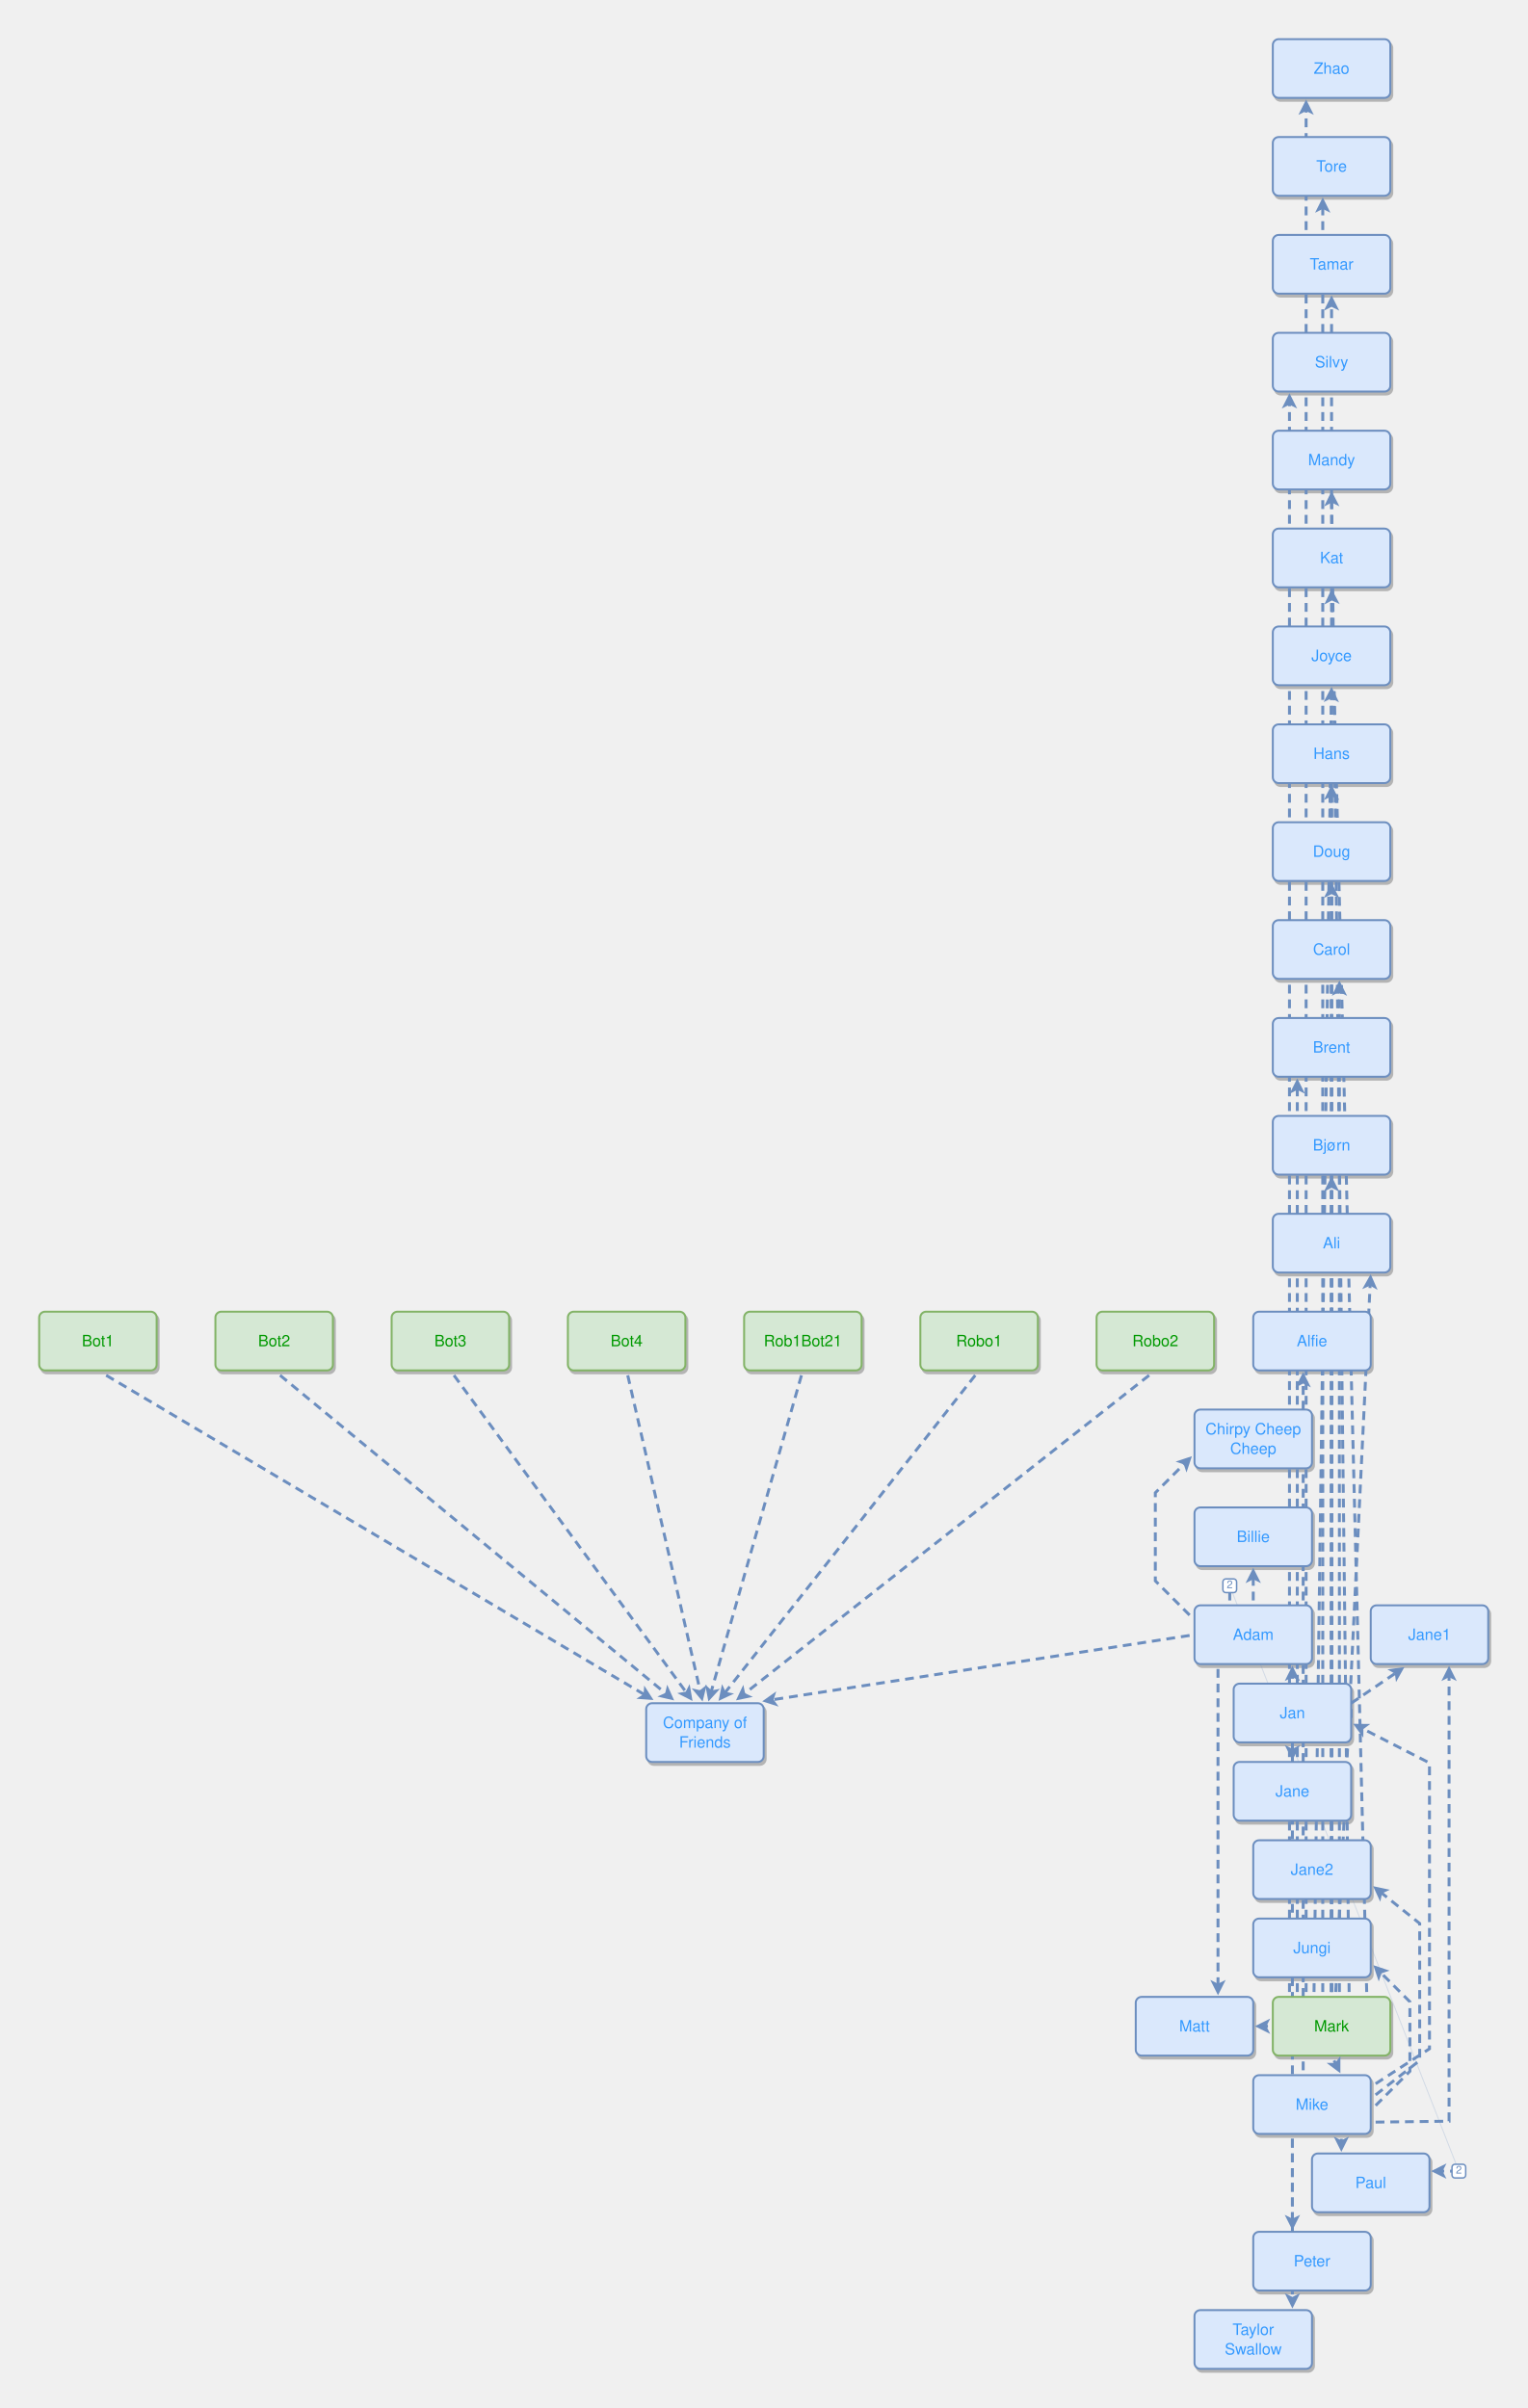
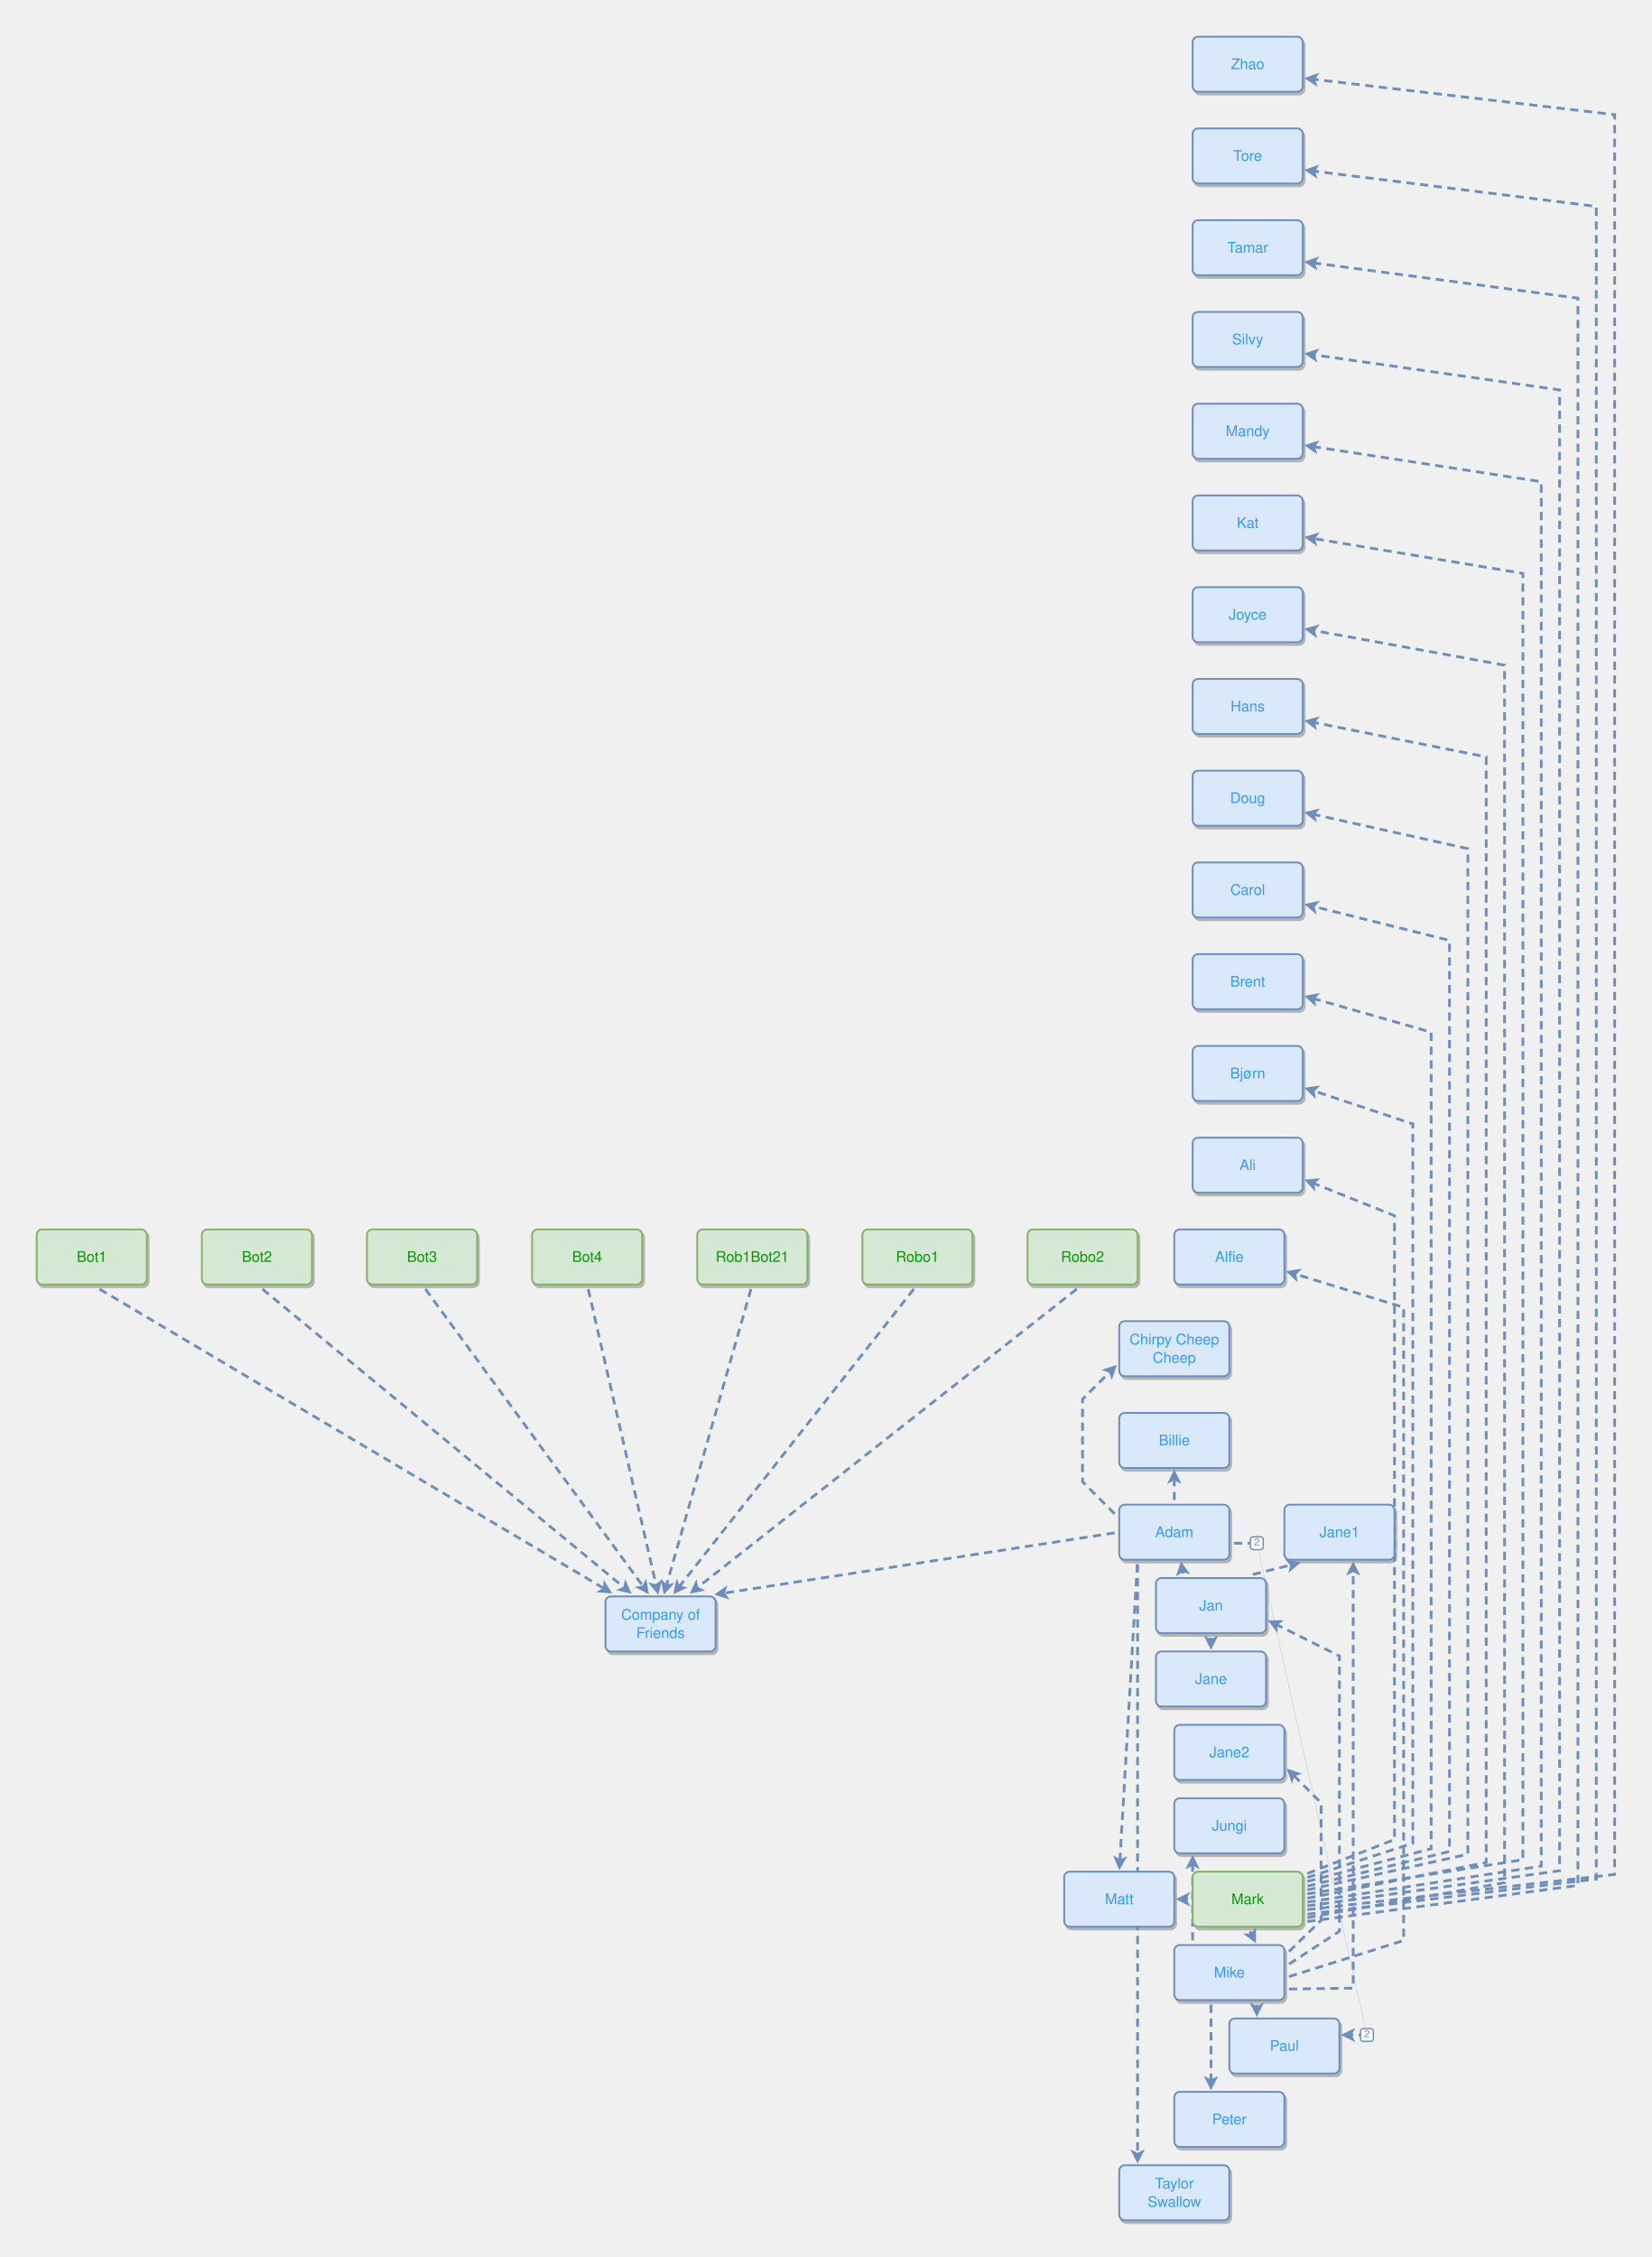
- <svg xmlns="http://www.w3.org/2000/svg" width="1560" height="2460" viewBox="0 0 1560 2460">
+ <svg xmlns="http://www.w3.org/2000/svg" width="1800" height="2460" viewBox="0 0 1800 2460">
  <defs>
  </defs>
  <g id="container-shells">
  </g>
  <g id="node-shadows">
    <rect x="1220" y="1640" width="120" height="60" rx="6" ry="6" fill="#000000" stroke="#000000" stroke-width="2" opacity="0.25" transform="translate(2,3)" />
    <rect x="1300" y="1040" width="120" height="60" rx="6" ry="6" fill="#000000" stroke="#000000" stroke-width="2" opacity="0.25" transform="translate(2,3)" />
    <rect x="1300" y="940" width="120" height="60" rx="6" ry="6" fill="#000000" stroke="#000000" stroke-width="2" opacity="0.25" transform="translate(2,3)" />
    <rect x="1220" y="1440" width="120" height="60" rx="6" ry="6" fill="#000000" stroke="#000000" stroke-width="2" opacity="0.25" transform="translate(2,3)" />
    <rect x="660" y="1740" width="120" height="60" rx="6" ry="6" fill="#000000" stroke="#000000" stroke-width="2" opacity="0.25" transform="translate(2,3)" />
    <rect x="1300" y="840" width="120" height="60" rx="6" ry="6" fill="#000000" stroke="#000000" stroke-width="2" opacity="0.25" transform="translate(2,3)" />
    <rect x="1300" y="740" width="120" height="60" rx="6" ry="6" fill="#000000" stroke="#000000" stroke-width="2" opacity="0.25" transform="translate(2,3)" />
    <rect x="1260" y="1720" width="120" height="60" rx="6" ry="6" fill="#000000" stroke="#000000" stroke-width="2" opacity="0.25" transform="translate(2,3)" />
    <rect x="1260" y="1800" width="120" height="60" rx="6" ry="6" fill="#000000" stroke="#000000" stroke-width="2" opacity="0.25" transform="translate(2,3)" />
    <rect x="1400" y="1640" width="120" height="60" rx="6" ry="6" fill="#000000" stroke="#000000" stroke-width="2" opacity="0.25" transform="translate(2,3)" />
    <rect x="1280" y="1880" width="120" height="60" rx="6" ry="6" fill="#000000" stroke="#000000" stroke-width="2" opacity="0.25" transform="translate(2,3)" />
    <rect x="1280" y="1340" width="120" height="60" rx="6" ry="6" fill="#000000" stroke="#000000" stroke-width="2" opacity="0.25" transform="translate(2,3)" />
    <rect x="1300" y="640" width="120" height="60" rx="6" ry="6" fill="#000000" stroke="#000000" stroke-width="2" opacity="0.25" transform="translate(2,3)" />
    <rect x="1280" y="1960" width="120" height="60" rx="6" ry="6" fill="#000000" stroke="#000000" stroke-width="2" opacity="0.25" transform="translate(2,3)" />
    <rect x="1300" y="540" width="120" height="60" rx="6" ry="6" fill="#000000" stroke="#000000" stroke-width="2" opacity="0.25" transform="translate(2,3)" />
    <rect x="1300" y="440" width="120" height="60" rx="6" ry="6" fill="#000000" stroke="#000000" stroke-width="2" opacity="0.25" transform="translate(2,3)" />
    <rect x="1300" y="2040" width="120" height="60" rx="6" ry="6" fill="#000000" stroke="#000000" stroke-width="2" opacity="0.25" transform="translate(2,3)" />
    <rect x="1160" y="2040" width="120" height="60" rx="6" ry="6" fill="#000000" stroke="#000000" stroke-width="2" opacity="0.25" transform="translate(2,3)" />
    <rect x="1280" y="2120" width="120" height="60" rx="6" ry="6" fill="#000000" stroke="#000000" stroke-width="2" opacity="0.25" transform="translate(2,3)" />
    <rect x="1340" y="2200" width="120" height="60" rx="6" ry="6" fill="#000000" stroke="#000000" stroke-width="2" opacity="0.25" transform="translate(2,3)" />
    <rect x="1280" y="2280" width="120" height="60" rx="6" ry="6" fill="#000000" stroke="#000000" stroke-width="2" opacity="0.25" transform="translate(2,3)" />
    <rect x="760" y="1340" width="120" height="60" rx="6" ry="6" fill="#000000" stroke="#000000" stroke-width="2" opacity="0.25" transform="translate(2,3)" />
    <rect x="1300" y="1240" width="120" height="60" rx="6" ry="6" fill="#000000" stroke="#000000" stroke-width="2" opacity="0.25" transform="translate(2,3)" />
    <rect x="940" y="1340" width="120" height="60" rx="6" ry="6" fill="#000000" stroke="#000000" stroke-width="2" opacity="0.25" transform="translate(2,3)" />
    <rect x="1120" y="1340" width="120" height="60" rx="6" ry="6" fill="#000000" stroke="#000000" stroke-width="2" opacity="0.25" transform="translate(2,3)" />
    <rect x="1300" y="340" width="120" height="60" rx="6" ry="6" fill="#000000" stroke="#000000" stroke-width="2" opacity="0.25" transform="translate(2,3)" />
    <rect x="1300" y="240" width="120" height="60" rx="6" ry="6" fill="#000000" stroke="#000000" stroke-width="2" opacity="0.25" transform="translate(2,3)" />
    <rect x="1220" y="2360" width="120" height="60" rx="6" ry="6" fill="#000000" stroke="#000000" stroke-width="2" opacity="0.25" transform="translate(2,3)" />
    <rect x="1300" y="140" width="120" height="60" rx="6" ry="6" fill="#000000" stroke="#000000" stroke-width="2" opacity="0.25" transform="translate(2,3)" />
    <rect x="1300" y="40" width="120" height="60" rx="6" ry="6" fill="#000000" stroke="#000000" stroke-width="2" opacity="0.25" transform="translate(2,3)" />
    <rect x="1220" y="1540" width="120" height="60" rx="6" ry="6" fill="#000000" stroke="#000000" stroke-width="2" opacity="0.25" transform="translate(2,3)" />
    <rect x="1300" y="1140" width="120" height="60" rx="6" ry="6" fill="#000000" stroke="#000000" stroke-width="2" opacity="0.25" transform="translate(2,3)" />
    <rect x="40" y="1340" width="120" height="60" rx="6" ry="6" fill="#000000" stroke="#000000" stroke-width="2" opacity="0.25" transform="translate(2,3)" />
    <rect x="220" y="1340" width="120" height="60" rx="6" ry="6" fill="#000000" stroke="#000000" stroke-width="2" opacity="0.25" transform="translate(2,3)" />
    <rect x="400" y="1340" width="120" height="60" rx="6" ry="6" fill="#000000" stroke="#000000" stroke-width="2" opacity="0.25" transform="translate(2,3)" />
    <rect x="580" y="1340" width="120" height="60" rx="6" ry="6" fill="#000000" stroke="#000000" stroke-width="2" opacity="0.25" transform="translate(2,3)" />
  </g>
  <g id="edges">
    <g class="edge" data-edge-idx="0" data-edge-base="expresses" data-edge-from="24" data-edge-to="23">
-       <line x1="1377.94" y1="2035.00" x2="1360.14" y2="511.75" stroke="#6c8ebf" stroke-width="3" stroke-dasharray="9 6" />
-       <path d="M 1360.06 505.00 L 1364.66 513.95 L 1360.14 511.75 L 1355.66 514.05 Z" fill="#6c8ebf" stroke="#6c8ebf" stroke-width="3" stroke-miterlimit="10" />
+       <polyline points="1425.00,2073.23 1680,2034 1680,525 1431.67,486.80" fill="none" stroke="#6c8ebf" stroke-width="3" stroke-dasharray="9 6" />
+       <path d="M 1425.00 485.77 L 1434.58 482.69 L 1431.67 486.80 L 1433.21 491.59 Z" fill="#6c8ebf" stroke="#6c8ebf" stroke-width="3" stroke-miterlimit="10" />
    </g>
    <g class="edge" data-edge-idx="1" data-edge-base="expresses" data-edge-from="24" data-edge-to="32">
-       <line x1="1317.00" y1="2035.00" x2="1317.00" y2="411.75" stroke="#6c8ebf" stroke-width="3" stroke-dasharray="9 6" />
-       <path d="M 1317.00 405.00 L 1321.50 414.00 L 1317.00 411.75 L 1312.50 414.00 Z" fill="#6c8ebf" stroke="#6c8ebf" stroke-width="3" stroke-miterlimit="10" />
+       <polyline points="1425.00,2077.30 1700,2039 1700,425 1431.68,386.67" fill="none" stroke="#6c8ebf" stroke-width="3" stroke-dasharray="9 6" />
+       <path d="M 1425.00 385.71 L 1434.55 382.53 L 1431.68 386.67 L 1433.27 391.44 Z" fill="#6c8ebf" stroke="#6c8ebf" stroke-width="3" stroke-miterlimit="10" />
    </g>
    <g class="edge" data-edge-idx="2" data-edge-base="expresses" data-edge-from="24" data-edge-to="10">
-       <line x1="1325.00" y1="2035.00" x2="1325.00" y2="1111.75" stroke="#6c8ebf" stroke-width="3" stroke-dasharray="9 6" />
-       <path d="M 1325.00 1105.00 L 1329.50 1114.00 L 1325.00 1111.75 L 1320.50 1114.00 Z" fill="#6c8ebf" stroke="#6c8ebf" stroke-width="3" stroke-miterlimit="10" />
+       <polyline points="1425.00,2050.68 1560,2015 1560,1125 1431.49,1088.28" fill="none" stroke="#6c8ebf" stroke-width="3" stroke-dasharray="9 6" />
+       <path d="M 1425.00 1086.43 L 1434.89 1084.57 L 1431.49 1088.28 L 1432.42 1093.23 Z" fill="#6c8ebf" stroke="#6c8ebf" stroke-width="3" stroke-miterlimit="10" />
    </g>
    <g class="edge" data-edge-idx="3" data-edge-base="expresses" data-edge-from="24" data-edge-to="36">
-       <line x1="1334.00" y1="2035.00" x2="1334.00" y2="111.75" stroke="#6c8ebf" stroke-width="3" stroke-dasharray="9 6" />
-       <path d="M 1334.00 105.00 L 1338.50 114.00 L 1334.00 111.75 L 1329.50 114.00 Z" fill="#6c8ebf" stroke="#6c8ebf" stroke-width="3" stroke-miterlimit="10" />
+       <polyline points="1425.00,2081.43 1760,2043 1760,125 1431.70,86.38" fill="none" stroke="#6c8ebf" stroke-width="3" stroke-dasharray="9 6" />
+       <path d="M 1425.00 85.59 L 1434.46 82.17 L 1431.70 86.38 L 1433.41 91.11 Z" fill="#6c8ebf" stroke="#6c8ebf" stroke-width="3" stroke-miterlimit="10" />
    </g>
    <g class="edge" data-edge-idx="4" data-edge-base="expresses" data-edge-from="24" data-edge-to="14">
-       <line x1="1360.00" y1="2035.00" x2="1360.00" y2="911.75" stroke="#6c8ebf" stroke-width="3" stroke-dasharray="9 6" />
-       <path d="M 1360.00 905.00 L 1364.50 914.00 L 1360.00 911.75 L 1355.50 914.00 Z" fill="#6c8ebf" stroke="#6c8ebf" stroke-width="3" stroke-miterlimit="10" />
+       <polyline points="1425.00,2059.89 1600,2021 1600,925 1431.59,887.58" fill="none" stroke="#6c8ebf" stroke-width="3" stroke-dasharray="9 6" />
+       <path d="M 1425.00 886.11 L 1434.76 883.67 L 1431.59 887.58 L 1432.81 892.46 Z" fill="#6c8ebf" stroke="#6c8ebf" stroke-width="3" stroke-miterlimit="10" />
    </g>
    <g class="edge" data-edge-idx="5" data-edge-base="expresses" data-edge-from="24" data-edge-to="35">
-       <line x1="1351.00" y1="2035.00" x2="1351.00" y2="211.75" stroke="#6c8ebf" stroke-width="3" stroke-dasharray="9 6" />
-       <path d="M 1351.00 205.00 L 1355.50 214.00 L 1351.00 211.75 L 1346.50 214.00 Z" fill="#6c8ebf" stroke="#6c8ebf" stroke-width="3" stroke-miterlimit="10" />
+       <polyline points="1425.00,2086.39 1740,2048 1740,225 1431.70,186.46" fill="none" stroke="#6c8ebf" stroke-width="3" stroke-dasharray="9 6" />
+       <path d="M 1425.00 185.62 L 1434.49 182.28 L 1431.70 186.46 L 1433.37 191.21 Z" fill="#6c8ebf" stroke="#6c8ebf" stroke-width="3" stroke-miterlimit="10" />
    </g>
    <g class="edge" data-edge-idx="6" data-edge-base="expresses" data-edge-from="24" data-edge-to="20">
-       <line x1="1342.07" y1="2035.00" x2="1359.84" y2="711.75" stroke="#6c8ebf" stroke-width="3" stroke-dasharray="9 6" />
-       <path d="M 1359.93 705.00 L 1364.31 714.06 L 1359.84 711.75 L 1355.31 713.94 Z" fill="#6c8ebf" stroke="#6c8ebf" stroke-width="3" stroke-miterlimit="10" />
+       <polyline points="1425.00,2090.11 1640,2052 1640,725 1431.64,687.12" fill="none" stroke="#6c8ebf" stroke-width="3" stroke-dasharray="9 6" />
+       <path d="M 1425.00 685.91 L 1434.66 683.09 L 1431.64 687.12 L 1433.05 691.95 Z" fill="#6c8ebf" stroke="#6c8ebf" stroke-width="3" stroke-miterlimit="10" />
    </g>
    <g class="edge" data-edge-idx="7" data-edge-base="expresses" data-edge-from="24" data-edge-to="26">
      <line x1="1362.50" y1="2105.00" x2="1364.48" y2="2108.96" stroke="#6c8ebf" stroke-width="3" stroke-dasharray="9 6" />
      <path d="M 1367.50 2115.00 L 1359.45 2108.96 L 1364.48 2108.96 L 1367.50 2104.94 Z" fill="#6c8ebf" stroke="#6c8ebf" stroke-width="3" stroke-miterlimit="10" />
    </g>
    <g class="edge" data-edge-idx="8" data-edge-base="expresses" data-edge-from="24" data-edge-to="11">
-       <line x1="1368.00" y1="2035.00" x2="1368.00" y2="1011.75" stroke="#6c8ebf" stroke-width="3" stroke-dasharray="9 6" />
-       <path d="M 1368.00 1005.00 L 1372.50 1014.00 L 1368.00 1011.75 L 1363.50 1014.00 Z" fill="#6c8ebf" stroke="#6c8ebf" stroke-width="3" stroke-miterlimit="10" />
+       <polyline points="1425.00,2055.78 1580,2018 1580,1025 1431.55,987.89" fill="none" stroke="#6c8ebf" stroke-width="3" stroke-dasharray="9 6" />
+       <path d="M 1425.00 986.25 L 1434.82 984.07 L 1431.55 987.89 L 1432.64 992.80 Z" fill="#6c8ebf" stroke="#6c8ebf" stroke-width="3" stroke-miterlimit="10" />
    </g>
    <g class="edge" data-edge-idx="9" data-edge-base="expresses" data-edge-from="24" data-edge-to="3">
-       <line x1="1364.24" y1="2035.00" x2="1399.43" y2="1311.74" stroke="#6c8ebf" stroke-width="3" stroke-dasharray="9 6" />
-       <path d="M 1399.76 1305.00 L 1403.81 1314.21 L 1399.43 1311.74 L 1394.82 1313.77 Z" fill="#6c8ebf" stroke="#6c8ebf" stroke-width="3" stroke-miterlimit="10" />
+       <polyline points="1425.00,2042.05 1520,2005 1520,1325 1431.27,1289.51" fill="none" stroke="#6c8ebf" stroke-width="3" stroke-dasharray="9 6" />
+       <path d="M 1425.00 1287.00 L 1435.03 1286.16 L 1431.27 1289.51 L 1431.69 1294.52 Z" fill="#6c8ebf" stroke="#6c8ebf" stroke-width="3" stroke-miterlimit="10" />
    </g>
    <g class="edge" data-edge-idx="10" data-edge-base="expresses" data-edge-from="24" data-edge-to="25">
      <line x1="1295.00" y1="2070.00" x2="1291.75" y2="2070.00" stroke="#6c8ebf" stroke-width="3" stroke-dasharray="9 6" />
      <path d="M 1285.00 2070.00 L 1294.00 2065.50 L 1291.75 2070.00 L 1294.00 2074.50 Z" fill="#6c8ebf" stroke="#6c8ebf" stroke-width="3" stroke-miterlimit="10" />
    </g>
    <g class="edge" data-edge-idx="11" data-edge-base="expresses" data-edge-from="24" data-edge-to="5">
-       <line x1="1360.00" y1="2035.00" x2="1360.00" y2="1211.75" stroke="#6c8ebf" stroke-width="3" stroke-dasharray="9 6" />
-       <path d="M 1360.00 1205.00 L 1364.50 1214.00 L 1360.00 1211.75 L 1355.50 1214.00 Z" fill="#6c8ebf" stroke="#6c8ebf" stroke-width="3" stroke-miterlimit="10" />
+       <polyline points="1425.00,2046.38 1540,2009 1540,1225 1431.40,1188.80" fill="none" stroke="#6c8ebf" stroke-width="3" stroke-dasharray="9 6" />
+       <path d="M 1425.00 1186.67 L 1434.96 1185.24 L 1431.40 1188.80 L 1432.12 1193.78 Z" fill="#6c8ebf" stroke="#6c8ebf" stroke-width="3" stroke-miterlimit="10" />
    </g>
    <g class="edge" data-edge-idx="12" data-edge-base="expresses" data-edge-from="24" data-edge-to="33">
-       <line x1="1360.00" y1="2035.00" x2="1360.00" y2="311.75" stroke="#6c8ebf" stroke-width="3" stroke-dasharray="9 6" />
-       <path d="M 1360.00 305.00 L 1364.50 314.00 L 1360.00 311.75 L 1355.50 314.00 Z" fill="#6c8ebf" stroke="#6c8ebf" stroke-width="3" stroke-miterlimit="10" />
+       <polyline points="1425.00,2094.33 1720,2055 1720,325 1431.69,286.56" fill="none" stroke="#6c8ebf" stroke-width="3" stroke-dasharray="9 6" />
+       <path d="M 1425.00 285.67 L 1434.52 282.40 L 1431.69 286.56 L 1433.33 291.32 Z" fill="#6c8ebf" stroke="#6c8ebf" stroke-width="3" stroke-miterlimit="10" />
    </g>
    <g class="edge" data-edge-idx="13" data-edge-base="expresses" data-edge-from="24" data-edge-to="22">
-       <line x1="1395.88" y1="2035.00" x2="1360.29" y2="611.75" stroke="#6c8ebf" stroke-width="3" stroke-dasharray="9 6" />
-       <path d="M 1360.12 605.00 L 1364.85 613.88 L 1360.29 611.75 L 1355.85 614.11 Z" fill="#6c8ebf" stroke="#6c8ebf" stroke-width="3" stroke-miterlimit="10" />
+       <polyline points="1425.00,2064.21 1660,2027 1660,625 1431.66,586.94" fill="none" stroke="#6c8ebf" stroke-width="3" stroke-dasharray="9 6" />
+       <path d="M 1425.00 585.83 L 1434.62 582.87 L 1431.66 586.94 L 1433.14 591.75 Z" fill="#6c8ebf" stroke="#6c8ebf" stroke-width="3" stroke-miterlimit="10" />
    </g>
    <g class="edge" data-edge-idx="14" data-edge-base="expresses" data-edge-from="24" data-edge-to="15">
-       <line x1="1360.00" y1="2035.00" x2="1360.00" y2="811.75" stroke="#6c8ebf" stroke-width="3" stroke-dasharray="9 6" />
-       <path d="M 1360.00 805.00 L 1364.50 814.00 L 1360.00 811.75 L 1355.50 814.00 Z" fill="#6c8ebf" stroke="#6c8ebf" stroke-width="3" stroke-miterlimit="10" />
+       <polyline points="1425.00,2069.00 1620,2030 1620,825 1431.62,787.32" fill="none" stroke="#6c8ebf" stroke-width="3" stroke-dasharray="9 6" />
+       <path d="M 1425.00 786.00 L 1434.71 783.35 L 1431.62 787.32 L 1432.94 792.18 Z" fill="#6c8ebf" stroke="#6c8ebf" stroke-width="3" stroke-miterlimit="10" />
    </g>
    <g class="edge" data-edge-idx="15" data-edge-base="expresses" data-edge-from="26" data-edge-to="18">
-       <polyline points="1405.00,2167.94 1480,2167 1480.00,1711.75" fill="none" stroke="#6c8ebf" stroke-width="3" stroke-dasharray="9 6" />
-       <path d="M 1480.00 1705.00 L 1484.50 1714.00 L 1480.00 1711.75 L 1475.50 1714.00 Z" fill="#6c8ebf" stroke="#6c8ebf" stroke-width="3" stroke-miterlimit="10" />
+       <polyline points="1405.00,2167.93 1475,2167 1475.00,1711.75" fill="none" stroke="#6c8ebf" stroke-width="3" stroke-dasharray="9 6" />
+       <path d="M 1475.00 1705.00 L 1479.50 1714.00 L 1475.00 1711.75 L 1470.50 1714.00 Z" fill="#6c8ebf" stroke="#6c8ebf" stroke-width="3" stroke-miterlimit="10" />
    </g>
    <g class="edge" data-edge-idx="16" data-edge-base="expresses" data-edge-from="26" data-edge-to="19">
-       <polyline points="1405.00,2140.10 1450,2105 1450,1965 1410.27,1933.22" fill="none" stroke="#6c8ebf" stroke-width="3" stroke-dasharray="9 6" />
-       <path d="M 1405.00 1929.00 L 1414.84 1931.11 L 1410.27 1933.22 L 1409.22 1938.14 Z" fill="#6c8ebf" stroke="#6c8ebf" stroke-width="3" stroke-miterlimit="10" />
+       <polyline points="1405.00,2127.12 1440,2093 1440,1965 1409.77,1934.77" fill="none" stroke="#6c8ebf" stroke-width="3" stroke-dasharray="9 6" />
+       <path d="M 1405.00 1930.00 L 1414.55 1933.18 L 1409.77 1934.77 L 1408.18 1939.55 Z" fill="#6c8ebf" stroke="#6c8ebf" stroke-width="3" stroke-miterlimit="10" />
    </g>
    <g class="edge" data-edge-idx="17" data-edge-base="expresses" data-edge-from="26" data-edge-to="16">
-       <polyline points="1405.00,2128.75 1460,2093 1460,1801 1391.01,1765.64" fill="none" stroke="#6c8ebf" stroke-width="3" stroke-dasharray="9 6" />
-       <path d="M 1385.00 1762.56 L 1395.06 1762.66 L 1391.01 1765.64 L 1390.96 1770.67 Z" fill="#6c8ebf" stroke="#6c8ebf" stroke-width="3" stroke-miterlimit="10" />
+       <polyline points="1405.00,2140.75 1460,2105 1460,1805 1391.04,1770.52" fill="none" stroke="#6c8ebf" stroke-width="3" stroke-dasharray="9 6" />
+       <path d="M 1385.00 1767.50 L 1395.06 1767.50 L 1391.04 1770.52 L 1391.04 1775.55 Z" fill="#6c8ebf" stroke="#6c8ebf" stroke-width="3" stroke-miterlimit="10" />
    </g>
    <g class="edge" data-edge-idx="18" data-edge-base="expresses" data-edge-from="26" data-edge-to="2">
-       <line x1="1331.00" y1="2115.00" x2="1331.00" y2="1411.75" stroke="#6c8ebf" stroke-width="3" stroke-dasharray="9 6" />
-       <path d="M 1331.00 1405.00 L 1335.50 1414.00 L 1331.00 1411.75 L 1326.50 1414.00 Z" fill="#6c8ebf" stroke="#6c8ebf" stroke-width="3" stroke-miterlimit="10" />
+       <polyline points="1405.00,2154.42 1530,2115 1530,1425 1411.45,1388.52" fill="none" stroke="#6c8ebf" stroke-width="3" stroke-dasharray="9 6" />
+       <path d="M 1405.00 1386.54 L 1414.93 1384.88 L 1411.45 1388.52 L 1412.28 1393.49 Z" fill="#6c8ebf" stroke="#6c8ebf" stroke-width="3" stroke-miterlimit="10" />
    </g>
    <g class="edge" data-edge-idx="19" data-edge-base="expresses" data-edge-from="26" data-edge-to="21">
-       <polyline points="1405.00,2151.00 1440,2116 1440,2045 1409.77,2014.77" fill="none" stroke="#6c8ebf" stroke-width="3" stroke-dasharray="9 6" />
-       <path d="M 1405.00 2010.00 L 1414.55 2013.18 L 1409.77 2014.77 L 1408.18 2019.55 Z" fill="#6c8ebf" stroke="#6c8ebf" stroke-width="3" stroke-miterlimit="10" />
+       <line x1="1300.00" y1="2115.00" x2="1300.00" y2="2031.75" stroke="#6c8ebf" stroke-width="3" stroke-dasharray="9 6" />
+       <path d="M 1300.00 2025.00 L 1304.50 2034.00 L 1300.00 2031.75 L 1295.50 2034.00 Z" fill="#6c8ebf" stroke="#6c8ebf" stroke-width="3" stroke-miterlimit="10" />
    </g>
    <g class="edge" data-edge-idx="20" data-edge-base="expresses" data-edge-from="26" data-edge-to="28">
      <line x1="1320.00" y1="2185.00" x2="1320.00" y2="2268.25" stroke="#6c8ebf" stroke-width="3" stroke-dasharray="9 6" />
      <path d="M 1320.00 2275.00 L 1315.50 2266.00 L 1320.00 2268.25 L 1324.50 2266.00 Z" fill="#6c8ebf" stroke="#6c8ebf" stroke-width="3" stroke-miterlimit="10" />
    </g>
    <g class="edge" data-edge-idx="21" data-edge-base="expresses" data-edge-from="26" data-edge-to="27">
      <line x1="1370.00" y1="2185.00" x2="1370.00" y2="2188.25" stroke="#6c8ebf" stroke-width="3" stroke-dasharray="9 6" />
      <path d="M 1370.00 2195.00 L 1365.50 2186.00 L 1370.00 2188.25 L 1374.50 2186.00 Z" fill="#6c8ebf" stroke="#6c8ebf" stroke-width="3" stroke-miterlimit="10" />
    </g>
    <g class="edge" data-edge-idx="22" data-edge-base="expresses" data-edge-from="16" data-edge-to="1">
-       <line x1="1320.00" y1="1715.00" x2="1320.00" y2="1711.75" stroke="#6c8ebf" stroke-width="3" stroke-dasharray="9 6" />
-       <path d="M 1320.00 1705.00 L 1324.50 1714.00 L 1320.00 1711.75 L 1315.50 1714.00 Z" fill="#6c8ebf" stroke="#6c8ebf" stroke-width="3" stroke-miterlimit="10" />
+       <line x1="1289.25" y1="1715.00" x2="1288.75" y2="1711.68" stroke="#6c8ebf" stroke-width="3" stroke-dasharray="9 6" />
+       <path d="M 1287.75 1705.00 L 1293.54 1713.23 L 1288.75 1711.68 L 1284.63 1714.57 Z" fill="#6c8ebf" stroke="#6c8ebf" stroke-width="3" stroke-miterlimit="10" />
    </g>
    <g class="edge" data-edge-idx="23" data-edge-base="expresses" data-edge-from="16" data-edge-to="18">
-       <polyline points="1380.00,1755.00 1380,1740 1426.04,1708.79" fill="none" stroke="#6c8ebf" stroke-width="3" stroke-dasharray="9 6" />
-       <path d="M 1431.62 1705.00 L 1426.70 1713.78 L 1426.04 1708.79 L 1421.65 1706.33 Z" fill="#6c8ebf" stroke="#6c8ebf" stroke-width="3" stroke-miterlimit="10" />
+       <line x1="1365.52" y1="1716.12" x2="1407.93" y2="1705.52" stroke="#6c8ebf" stroke-width="3" stroke-dasharray="9 6" />
+       <path d="M 1414.48 1703.88 L 1406.84 1710.43 L 1407.93 1705.52 L 1404.66 1701.70 Z" fill="#6c8ebf" stroke="#6c8ebf" stroke-width="3" stroke-miterlimit="10" />
    </g>
    <g class="edge" data-edge-idx="24" data-edge-base="expresses" data-edge-from="16" data-edge-to="17">
      <line x1="1320.00" y1="1785.00" x2="1320.00" y2="1788.25" stroke="#6c8ebf" stroke-width="3" stroke-dasharray="9 6" />
      <path d="M 1320.00 1795.00 L 1315.50 1786.00 L 1320.00 1788.25 L 1324.50 1786.00 Z" fill="#6c8ebf" stroke="#6c8ebf" stroke-width="3" stroke-miterlimit="10" />
    </g>
    <g class="edge" data-edge-idx="25" data-edge-base="expresses" data-edge-from="1" data-edge-to="13">
      <line x1="1215.00" y1="1670.77" x2="788.48" y2="1736.53" stroke="#6c8ebf" stroke-width="3" stroke-dasharray="9 6" />
      <path d="M 781.81 1737.56 L 790.02 1731.74 L 788.48 1736.53 L 791.39 1740.64 Z" fill="#6c8ebf" stroke="#6c8ebf" stroke-width="3" stroke-miterlimit="10" />
    </g>
    <g class="edge" data-edge-idx="26" data-edge-base="expresses" data-edge-from="1" data-edge-to="27">
-       <line class="edge-ghost" x1="1256.00" y1="1620.00" x2="1490.00" y2="2218.00" stroke="#6c8ebf" stroke-width="1" stroke-opacity="0.22" />
+       <line class="edge-ghost" x1="1370.00" y1="1682.00" x2="1490.00" y2="2218.00" stroke="#6c8ebf" stroke-width="1" stroke-opacity="0.22" />
      <g class="edge-full" opacity="0">
-         <line x1="1256.00" y1="1620.00" x2="1490.00" y2="2218.00" stroke="#6c8ebf" stroke-width="3" stroke-dasharray="9 6" />
+         <line x1="1370.00" y1="1682.00" x2="1490.00" y2="2218.00" stroke="#6c8ebf" stroke-width="3" stroke-dasharray="9 6" />
      </g>
      <g class="edge-stub" data-stub-end="source">
-         <line x1="1256.00" y1="1635.00" x2="1256.00" y2="1620.00" stroke="#6c8ebf" stroke-width="3" stroke-dasharray="9 6" />
+         <line x1="1345.00" y1="1682.00" x2="1370.00" y2="1682.00" stroke="#6c8ebf" stroke-width="3" stroke-dasharray="9 6" />
        <g class="edge-badge">
-           <rect x="1249.00" y="1613.00" width="14.00" height="14.00" rx="3" fill="#ffffff" stroke="#6c8ebf" stroke-width="1.5" />
-           <text x="1256.00" y="1620.00" text-anchor="middle" dominant-baseline="central" font-size="11" font-family="Helvetica,Arial,sans-serif" fill="#6c8ebf">2</text>
+           <rect x="1363.00" y="1675.00" width="14.00" height="14.00" rx="3" fill="#ffffff" stroke="#6c8ebf" stroke-width="1.5" />
+           <text x="1370.00" y="1682.00" text-anchor="middle" dominant-baseline="central" font-size="11" font-family="Helvetica,Arial,sans-serif" fill="#6c8ebf">2</text>
        </g>
      </g>
      <g class="edge-stub" data-stub-end="target">
        <line x1="1490.00" y1="2218.00" x2="1471.75" y2="2218.00" stroke="#6c8ebf" stroke-width="3" stroke-dasharray="9 6" />
        <path d="M 1465.00 2218.00 L 1474.00 2213.50 L 1471.75 2218.00 L 1474.00 2222.50 Z" fill="#6c8ebf" stroke="#6c8ebf" stroke-width="3" stroke-miterlimit="10" />
        <g class="edge-badge">
          <rect x="1483.00" y="2211.00" width="14.00" height="14.00" rx="3" fill="#ffffff" stroke="#6c8ebf" stroke-width="1.5" />
          <text x="1490.00" y="2218.00" text-anchor="middle" dominant-baseline="central" font-size="11" font-family="Helvetica,Arial,sans-serif" fill="#6c8ebf">2</text>
        </g>
      </g>
    </g>
    <g class="edge" data-edge-idx="27" data-edge-base="expresses" data-edge-from="1" data-edge-to="25">
-       <line x1="1244.00" y1="1705.00" x2="1244.00" y2="2028.25" stroke="#6c8ebf" stroke-width="3" stroke-dasharray="9 6" />
-       <path d="M 1244.00 2035.00 L 1239.50 2026.00 L 1244.00 2028.25 L 1248.50 2026.00 Z" fill="#6c8ebf" stroke="#6c8ebf" stroke-width="3" stroke-miterlimit="10" />
+       <line x1="1239.71" y1="1705.00" x2="1220.69" y2="2028.26" stroke="#6c8ebf" stroke-width="3" stroke-dasharray="9 6" />
+       <path d="M 1220.29 2035.00 L 1216.33 2025.75 L 1220.69 2028.26 L 1225.31 2026.28 Z" fill="#6c8ebf" stroke="#6c8ebf" stroke-width="3" stroke-miterlimit="10" />
    </g>
    <g class="edge" data-edge-idx="28" data-edge-base="expresses" data-edge-from="1" data-edge-to="4">
      <line x1="1280.00" y1="1635.00" x2="1280.00" y2="1611.75" stroke="#6c8ebf" stroke-width="3" stroke-dasharray="9 6" />
      <path d="M 1280.00 1605.00 L 1284.50 1614.00 L 1280.00 1611.75 L 1275.50 1614.00 Z" fill="#6c8ebf" stroke="#6c8ebf" stroke-width="3" stroke-miterlimit="10" />
    </g>
    <g class="edge" data-edge-idx="29" data-edge-base="expresses" data-edge-from="1" data-edge-to="12">
      <polyline points="1215.00,1650.00 1180,1615 1180,1525 1210.23,1494.77" fill="none" stroke="#6c8ebf" stroke-width="3" stroke-dasharray="9 6" />
      <path d="M 1215.00 1490.00 L 1211.82 1499.55 L 1210.23 1494.77 L 1205.45 1493.18 Z" fill="#6c8ebf" stroke="#6c8ebf" stroke-width="3" stroke-miterlimit="10" />
    </g>
    <g class="edge" data-edge-idx="30" data-edge-base="expresses" data-edge-from="1" data-edge-to="34">
-       <line x1="1320.00" y1="1705.00" x2="1320.00" y2="2348.25" stroke="#6c8ebf" stroke-width="3" stroke-dasharray="9 6" />
-       <path d="M 1320.00 2355.00 L 1315.50 2346.00 L 1320.00 2348.25 L 1324.50 2346.00 Z" fill="#6c8ebf" stroke="#6c8ebf" stroke-width="3" stroke-miterlimit="10" />
+       <line x1="1240.00" y1="1705.00" x2="1240.00" y2="2348.25" stroke="#6c8ebf" stroke-width="3" stroke-dasharray="9 6" />
+       <path d="M 1240.00 2355.00 L 1235.50 2346.00 L 1240.00 2348.25 L 1244.50 2346.00 Z" fill="#6c8ebf" stroke="#6c8ebf" stroke-width="3" stroke-miterlimit="10" />
    </g>
    <g class="edge" data-edge-idx="31" data-edge-base="expresses" data-edge-from="30" data-edge-to="13">
      <line x1="996.06" y1="1405.00" x2="740.12" y2="1729.70" stroke="#6c8ebf" stroke-width="3" stroke-dasharray="9 6" />
      <path d="M 735.94 1735.00 L 737.98 1725.15 L 740.12 1729.70 L 745.05 1730.72 Z" fill="#6c8ebf" stroke="#6c8ebf" stroke-width="3" stroke-miterlimit="10" />
    </g>
    <g class="edge" data-edge-idx="32" data-edge-base="expresses" data-edge-from="31" data-edge-to="13">
      <line x1="1173.65" y1="1405.00" x2="759.66" y2="1730.83" stroke="#6c8ebf" stroke-width="3" stroke-dasharray="9 6" />
      <path d="M 754.35 1735.00 L 758.64 1725.90 L 759.66 1730.83 L 764.21 1732.97 Z" fill="#6c8ebf" stroke="#6c8ebf" stroke-width="3" stroke-miterlimit="10" />
    </g>
    <g class="edge" data-edge-idx="33" data-edge-base="expresses" data-edge-from="6" data-edge-to="13">
      <line x1="108.43" y1="1405.00" x2="658.77" y2="1731.56" stroke="#6c8ebf" stroke-width="3" stroke-dasharray="9 6" />
      <path d="M 664.57 1735.00 L 654.54 1734.28 L 658.77 1731.56 L 659.13 1726.54 Z" fill="#6c8ebf" stroke="#6c8ebf" stroke-width="3" stroke-miterlimit="10" />
    </g>
    <g class="edge" data-edge-idx="34" data-edge-base="expresses" data-edge-from="7" data-edge-to="13">
      <line x1="286.06" y1="1405.00" x2="680.74" y2="1730.70" stroke="#6c8ebf" stroke-width="3" stroke-dasharray="9 6" />
      <path d="M 685.94 1735.00 L 676.14 1732.74 L 680.74 1730.70 L 681.86 1725.80 Z" fill="#6c8ebf" stroke="#6c8ebf" stroke-width="3" stroke-miterlimit="10" />
    </g>
    <g class="edge" data-edge-idx="35" data-edge-base="expresses" data-edge-from="8" data-edge-to="13">
      <line x1="463.66" y1="1405.00" x2="701.35" y2="1729.55" stroke="#6c8ebf" stroke-width="3" stroke-dasharray="9 6" />
      <path d="M 705.34 1735.00 L 696.39 1730.40 L 701.35 1729.55 L 703.65 1725.08 Z" fill="#6c8ebf" stroke="#6c8ebf" stroke-width="3" stroke-miterlimit="10" />
    </g>
    <g class="edge" data-edge-idx="36" data-edge-base="expresses" data-edge-from="9" data-edge-to="13">
      <line x1="641.15" y1="1405.00" x2="715.34" y2="1728.42" stroke="#6c8ebf" stroke-width="3" stroke-dasharray="9 6" />
      <path d="M 716.85 1735.00 L 710.45 1727.23 L 715.34 1728.42 L 719.23 1725.22 Z" fill="#6c8ebf" stroke="#6c8ebf" stroke-width="3" stroke-miterlimit="10" />
    </g>
    <g class="edge" data-edge-idx="37" data-edge-base="expresses" data-edge-from="29" data-edge-to="13">
      <line x1="818.57" y1="1405.00" x2="726.28" y2="1728.51" stroke="#6c8ebf" stroke-width="3" stroke-dasharray="9 6" />
      <path d="M 724.43 1735.00 L 722.57 1725.11 L 726.28 1728.51 L 731.22 1727.58 Z" fill="#6c8ebf" stroke="#6c8ebf" stroke-width="3" stroke-miterlimit="10" />
    </g>
  </g>
  <g id="nodes">
    <rect x="1220" y="1640" width="120" height="60" rx="6" ry="6" fill="#dae8fc" stroke="#6c8ebf" stroke-width="2" />
    <text x="1280" y="1670" text-anchor="middle" dominant-baseline="middle" font-family="Helvetica,Inter,Segoe UI,Arial" font-size="16" font-weight="normal" fill="#3399ff">Adam</text>
    <rect x="1300" y="1040" width="120" height="60" rx="6" ry="6" fill="#dae8fc" stroke="#6c8ebf" stroke-width="2" />
    <text x="1360" y="1070" text-anchor="middle" dominant-baseline="middle" font-family="Helvetica,Inter,Segoe UI,Arial" font-size="16" font-weight="normal" fill="#3399ff">Brent</text>
    <rect x="1300" y="940" width="120" height="60" rx="6" ry="6" fill="#dae8fc" stroke="#6c8ebf" stroke-width="2" />
    <text x="1360" y="970" text-anchor="middle" dominant-baseline="middle" font-family="Helvetica,Inter,Segoe UI,Arial" font-size="16" font-weight="normal" fill="#3399ff">Carol</text>
    <rect x="1220" y="1440" width="120" height="60" rx="6" ry="6" fill="#dae8fc" stroke="#6c8ebf" stroke-width="2" />
    <text x="1280" y="1460" text-anchor="middle" dominant-baseline="middle" font-family="Helvetica,Inter,Segoe UI,Arial" font-size="16" font-weight="normal" fill="#3399ff">Chirpy Cheep</text>
    <text x="1280" y="1480" text-anchor="middle" dominant-baseline="middle" font-family="Helvetica,Inter,Segoe UI,Arial" font-size="16" font-weight="normal" fill="#3399ff">Cheep</text>
    <rect x="660" y="1740" width="120" height="60" rx="6" ry="6" fill="#dae8fc" stroke="#6c8ebf" stroke-width="2" />
    <text x="720" y="1760" text-anchor="middle" dominant-baseline="middle" font-family="Helvetica,Inter,Segoe UI,Arial" font-size="16" font-weight="normal" fill="#3399ff">Company of</text>
    <text x="720" y="1780" text-anchor="middle" dominant-baseline="middle" font-family="Helvetica,Inter,Segoe UI,Arial" font-size="16" font-weight="normal" fill="#3399ff">Friends</text>
    <rect x="1300" y="840" width="120" height="60" rx="6" ry="6" fill="#dae8fc" stroke="#6c8ebf" stroke-width="2" />
    <text x="1360" y="870" text-anchor="middle" dominant-baseline="middle" font-family="Helvetica,Inter,Segoe UI,Arial" font-size="16" font-weight="normal" fill="#3399ff">Doug</text>
    <rect x="1300" y="740" width="120" height="60" rx="6" ry="6" fill="#dae8fc" stroke="#6c8ebf" stroke-width="2" />
    <text x="1360" y="770" text-anchor="middle" dominant-baseline="middle" font-family="Helvetica,Inter,Segoe UI,Arial" font-size="16" font-weight="normal" fill="#3399ff">Hans</text>
    <rect x="1260" y="1720" width="120" height="60" rx="6" ry="6" fill="#dae8fc" stroke="#6c8ebf" stroke-width="2" />
    <text x="1320" y="1750" text-anchor="middle" dominant-baseline="middle" font-family="Helvetica,Inter,Segoe UI,Arial" font-size="16" font-weight="normal" fill="#3399ff">Jan</text>
    <rect x="1260" y="1800" width="120" height="60" rx="6" ry="6" fill="#dae8fc" stroke="#6c8ebf" stroke-width="2" />
    <text x="1320" y="1830" text-anchor="middle" dominant-baseline="middle" font-family="Helvetica,Inter,Segoe UI,Arial" font-size="16" font-weight="normal" fill="#3399ff">Jane</text>
    <rect x="1400" y="1640" width="120" height="60" rx="6" ry="6" fill="#dae8fc" stroke="#6c8ebf" stroke-width="2" />
    <text x="1460" y="1670" text-anchor="middle" dominant-baseline="middle" font-family="Helvetica,Inter,Segoe UI,Arial" font-size="16" font-weight="normal" fill="#3399ff">Jane1</text>
    <rect x="1280" y="1880" width="120" height="60" rx="6" ry="6" fill="#dae8fc" stroke="#6c8ebf" stroke-width="2" />
    <text x="1340" y="1910" text-anchor="middle" dominant-baseline="middle" font-family="Helvetica,Inter,Segoe UI,Arial" font-size="16" font-weight="normal" fill="#3399ff">Jane2</text>
    <rect x="1280" y="1340" width="120" height="60" rx="6" ry="6" fill="#dae8fc" stroke="#6c8ebf" stroke-width="2" />
    <text x="1340" y="1370" text-anchor="middle" dominant-baseline="middle" font-family="Helvetica,Inter,Segoe UI,Arial" font-size="16" font-weight="normal" fill="#3399ff">Alfie</text>
    <rect x="1300" y="640" width="120" height="60" rx="6" ry="6" fill="#dae8fc" stroke="#6c8ebf" stroke-width="2" />
    <text x="1360" y="670" text-anchor="middle" dominant-baseline="middle" font-family="Helvetica,Inter,Segoe UI,Arial" font-size="16" font-weight="normal" fill="#3399ff">Joyce</text>
    <rect x="1280" y="1960" width="120" height="60" rx="6" ry="6" fill="#dae8fc" stroke="#6c8ebf" stroke-width="2" />
    <text x="1340" y="1990" text-anchor="middle" dominant-baseline="middle" font-family="Helvetica,Inter,Segoe UI,Arial" font-size="16" font-weight="normal" fill="#3399ff">Jungi</text>
    <rect x="1300" y="540" width="120" height="60" rx="6" ry="6" fill="#dae8fc" stroke="#6c8ebf" stroke-width="2" />
    <text x="1360" y="570" text-anchor="middle" dominant-baseline="middle" font-family="Helvetica,Inter,Segoe UI,Arial" font-size="16" font-weight="normal" fill="#3399ff">Kat</text>
    <rect x="1300" y="440" width="120" height="60" rx="6" ry="6" fill="#dae8fc" stroke="#6c8ebf" stroke-width="2" />
    <text x="1360" y="470" text-anchor="middle" dominant-baseline="middle" font-family="Helvetica,Inter,Segoe UI,Arial" font-size="16" font-weight="normal" fill="#3399ff">Mandy</text>
    <rect x="1300" y="2040" width="120" height="60" rx="6" ry="6" fill="#d5e8d4" stroke="#82b366" stroke-width="2" />
    <text x="1360" y="2070" text-anchor="middle" dominant-baseline="middle" font-family="Helvetica,Inter,Segoe UI,Arial" font-size="16" font-weight="normal" fill="#009900">Mark</text>
    <rect x="1160" y="2040" width="120" height="60" rx="6" ry="6" fill="#dae8fc" stroke="#6c8ebf" stroke-width="2" />
    <text x="1220" y="2070" text-anchor="middle" dominant-baseline="middle" font-family="Helvetica,Inter,Segoe UI,Arial" font-size="16" font-weight="normal" fill="#3399ff">Matt</text>
    <rect x="1280" y="2120" width="120" height="60" rx="6" ry="6" fill="#dae8fc" stroke="#6c8ebf" stroke-width="2" />
    <text x="1340" y="2150" text-anchor="middle" dominant-baseline="middle" font-family="Helvetica,Inter,Segoe UI,Arial" font-size="16" font-weight="normal" fill="#3399ff">Mike</text>
    <rect x="1340" y="2200" width="120" height="60" rx="6" ry="6" fill="#dae8fc" stroke="#6c8ebf" stroke-width="2" />
    <text x="1400" y="2230" text-anchor="middle" dominant-baseline="middle" font-family="Helvetica,Inter,Segoe UI,Arial" font-size="16" font-weight="normal" fill="#3399ff">Paul</text>
    <rect x="1280" y="2280" width="120" height="60" rx="6" ry="6" fill="#dae8fc" stroke="#6c8ebf" stroke-width="2" />
    <text x="1340" y="2310" text-anchor="middle" dominant-baseline="middle" font-family="Helvetica,Inter,Segoe UI,Arial" font-size="16" font-weight="normal" fill="#3399ff">Peter</text>
    <rect x="760" y="1340" width="120" height="60" rx="6" ry="6" fill="#d5e8d4" stroke="#82b366" stroke-width="2" />
    <text x="820" y="1370" text-anchor="middle" dominant-baseline="middle" font-family="Helvetica,Inter,Segoe UI,Arial" font-size="16" font-weight="normal" fill="#009900">Rob1Bot21</text>
    <rect x="1300" y="1240" width="120" height="60" rx="6" ry="6" fill="#dae8fc" stroke="#6c8ebf" stroke-width="2" />
    <text x="1360" y="1270" text-anchor="middle" dominant-baseline="middle" font-family="Helvetica,Inter,Segoe UI,Arial" font-size="16" font-weight="normal" fill="#3399ff">Ali</text>
    <rect x="940" y="1340" width="120" height="60" rx="6" ry="6" fill="#d5e8d4" stroke="#82b366" stroke-width="2" />
    <text x="1000" y="1370" text-anchor="middle" dominant-baseline="middle" font-family="Helvetica,Inter,Segoe UI,Arial" font-size="16" font-weight="normal" fill="#009900">Robo1</text>
    <rect x="1120" y="1340" width="120" height="60" rx="6" ry="6" fill="#d5e8d4" stroke="#82b366" stroke-width="2" />
    <text x="1180" y="1370" text-anchor="middle" dominant-baseline="middle" font-family="Helvetica,Inter,Segoe UI,Arial" font-size="16" font-weight="normal" fill="#009900">Robo2</text>
    <rect x="1300" y="340" width="120" height="60" rx="6" ry="6" fill="#dae8fc" stroke="#6c8ebf" stroke-width="2" />
    <text x="1360" y="370" text-anchor="middle" dominant-baseline="middle" font-family="Helvetica,Inter,Segoe UI,Arial" font-size="16" font-weight="normal" fill="#3399ff">Silvy</text>
    <rect x="1300" y="240" width="120" height="60" rx="6" ry="6" fill="#dae8fc" stroke="#6c8ebf" stroke-width="2" />
    <text x="1360" y="270" text-anchor="middle" dominant-baseline="middle" font-family="Helvetica,Inter,Segoe UI,Arial" font-size="16" font-weight="normal" fill="#3399ff">Tamar</text>
    <rect x="1220" y="2360" width="120" height="60" rx="6" ry="6" fill="#dae8fc" stroke="#6c8ebf" stroke-width="2" />
    <text x="1280" y="2380" text-anchor="middle" dominant-baseline="middle" font-family="Helvetica,Inter,Segoe UI,Arial" font-size="16" font-weight="normal" fill="#3399ff">Taylor</text>
    <text x="1280" y="2400" text-anchor="middle" dominant-baseline="middle" font-family="Helvetica,Inter,Segoe UI,Arial" font-size="16" font-weight="normal" fill="#3399ff">Swallow</text>
    <rect x="1300" y="140" width="120" height="60" rx="6" ry="6" fill="#dae8fc" stroke="#6c8ebf" stroke-width="2" />
    <text x="1360" y="170" text-anchor="middle" dominant-baseline="middle" font-family="Helvetica,Inter,Segoe UI,Arial" font-size="16" font-weight="normal" fill="#3399ff">Tore</text>
    <rect x="1300" y="40" width="120" height="60" rx="6" ry="6" fill="#dae8fc" stroke="#6c8ebf" stroke-width="2" />
    <text x="1360" y="70" text-anchor="middle" dominant-baseline="middle" font-family="Helvetica,Inter,Segoe UI,Arial" font-size="16" font-weight="normal" fill="#3399ff">Zhao</text>
    <rect x="1220" y="1540" width="120" height="60" rx="6" ry="6" fill="#dae8fc" stroke="#6c8ebf" stroke-width="2" />
    <text x="1280" y="1570" text-anchor="middle" dominant-baseline="middle" font-family="Helvetica,Inter,Segoe UI,Arial" font-size="16" font-weight="normal" fill="#3399ff">Billie</text>
    <rect x="1300" y="1140" width="120" height="60" rx="6" ry="6" fill="#dae8fc" stroke="#6c8ebf" stroke-width="2" />
    <text x="1360" y="1170" text-anchor="middle" dominant-baseline="middle" font-family="Helvetica,Inter,Segoe UI,Arial" font-size="16" font-weight="normal" fill="#3399ff">Bjørn</text>
    <rect x="40" y="1340" width="120" height="60" rx="6" ry="6" fill="#d5e8d4" stroke="#82b366" stroke-width="2" />
    <text x="100" y="1370" text-anchor="middle" dominant-baseline="middle" font-family="Helvetica,Inter,Segoe UI,Arial" font-size="16" font-weight="normal" fill="#009900">Bot1</text>
    <rect x="220" y="1340" width="120" height="60" rx="6" ry="6" fill="#d5e8d4" stroke="#82b366" stroke-width="2" />
    <text x="280" y="1370" text-anchor="middle" dominant-baseline="middle" font-family="Helvetica,Inter,Segoe UI,Arial" font-size="16" font-weight="normal" fill="#009900">Bot2</text>
    <rect x="400" y="1340" width="120" height="60" rx="6" ry="6" fill="#d5e8d4" stroke="#82b366" stroke-width="2" />
    <text x="460" y="1370" text-anchor="middle" dominant-baseline="middle" font-family="Helvetica,Inter,Segoe UI,Arial" font-size="16" font-weight="normal" fill="#009900">Bot3</text>
    <rect x="580" y="1340" width="120" height="60" rx="6" ry="6" fill="#d5e8d4" stroke="#82b366" stroke-width="2" />
    <text x="640" y="1370" text-anchor="middle" dominant-baseline="middle" font-family="Helvetica,Inter,Segoe UI,Arial" font-size="16" font-weight="normal" fill="#009900">Bot4</text>
  </g>
</svg>
